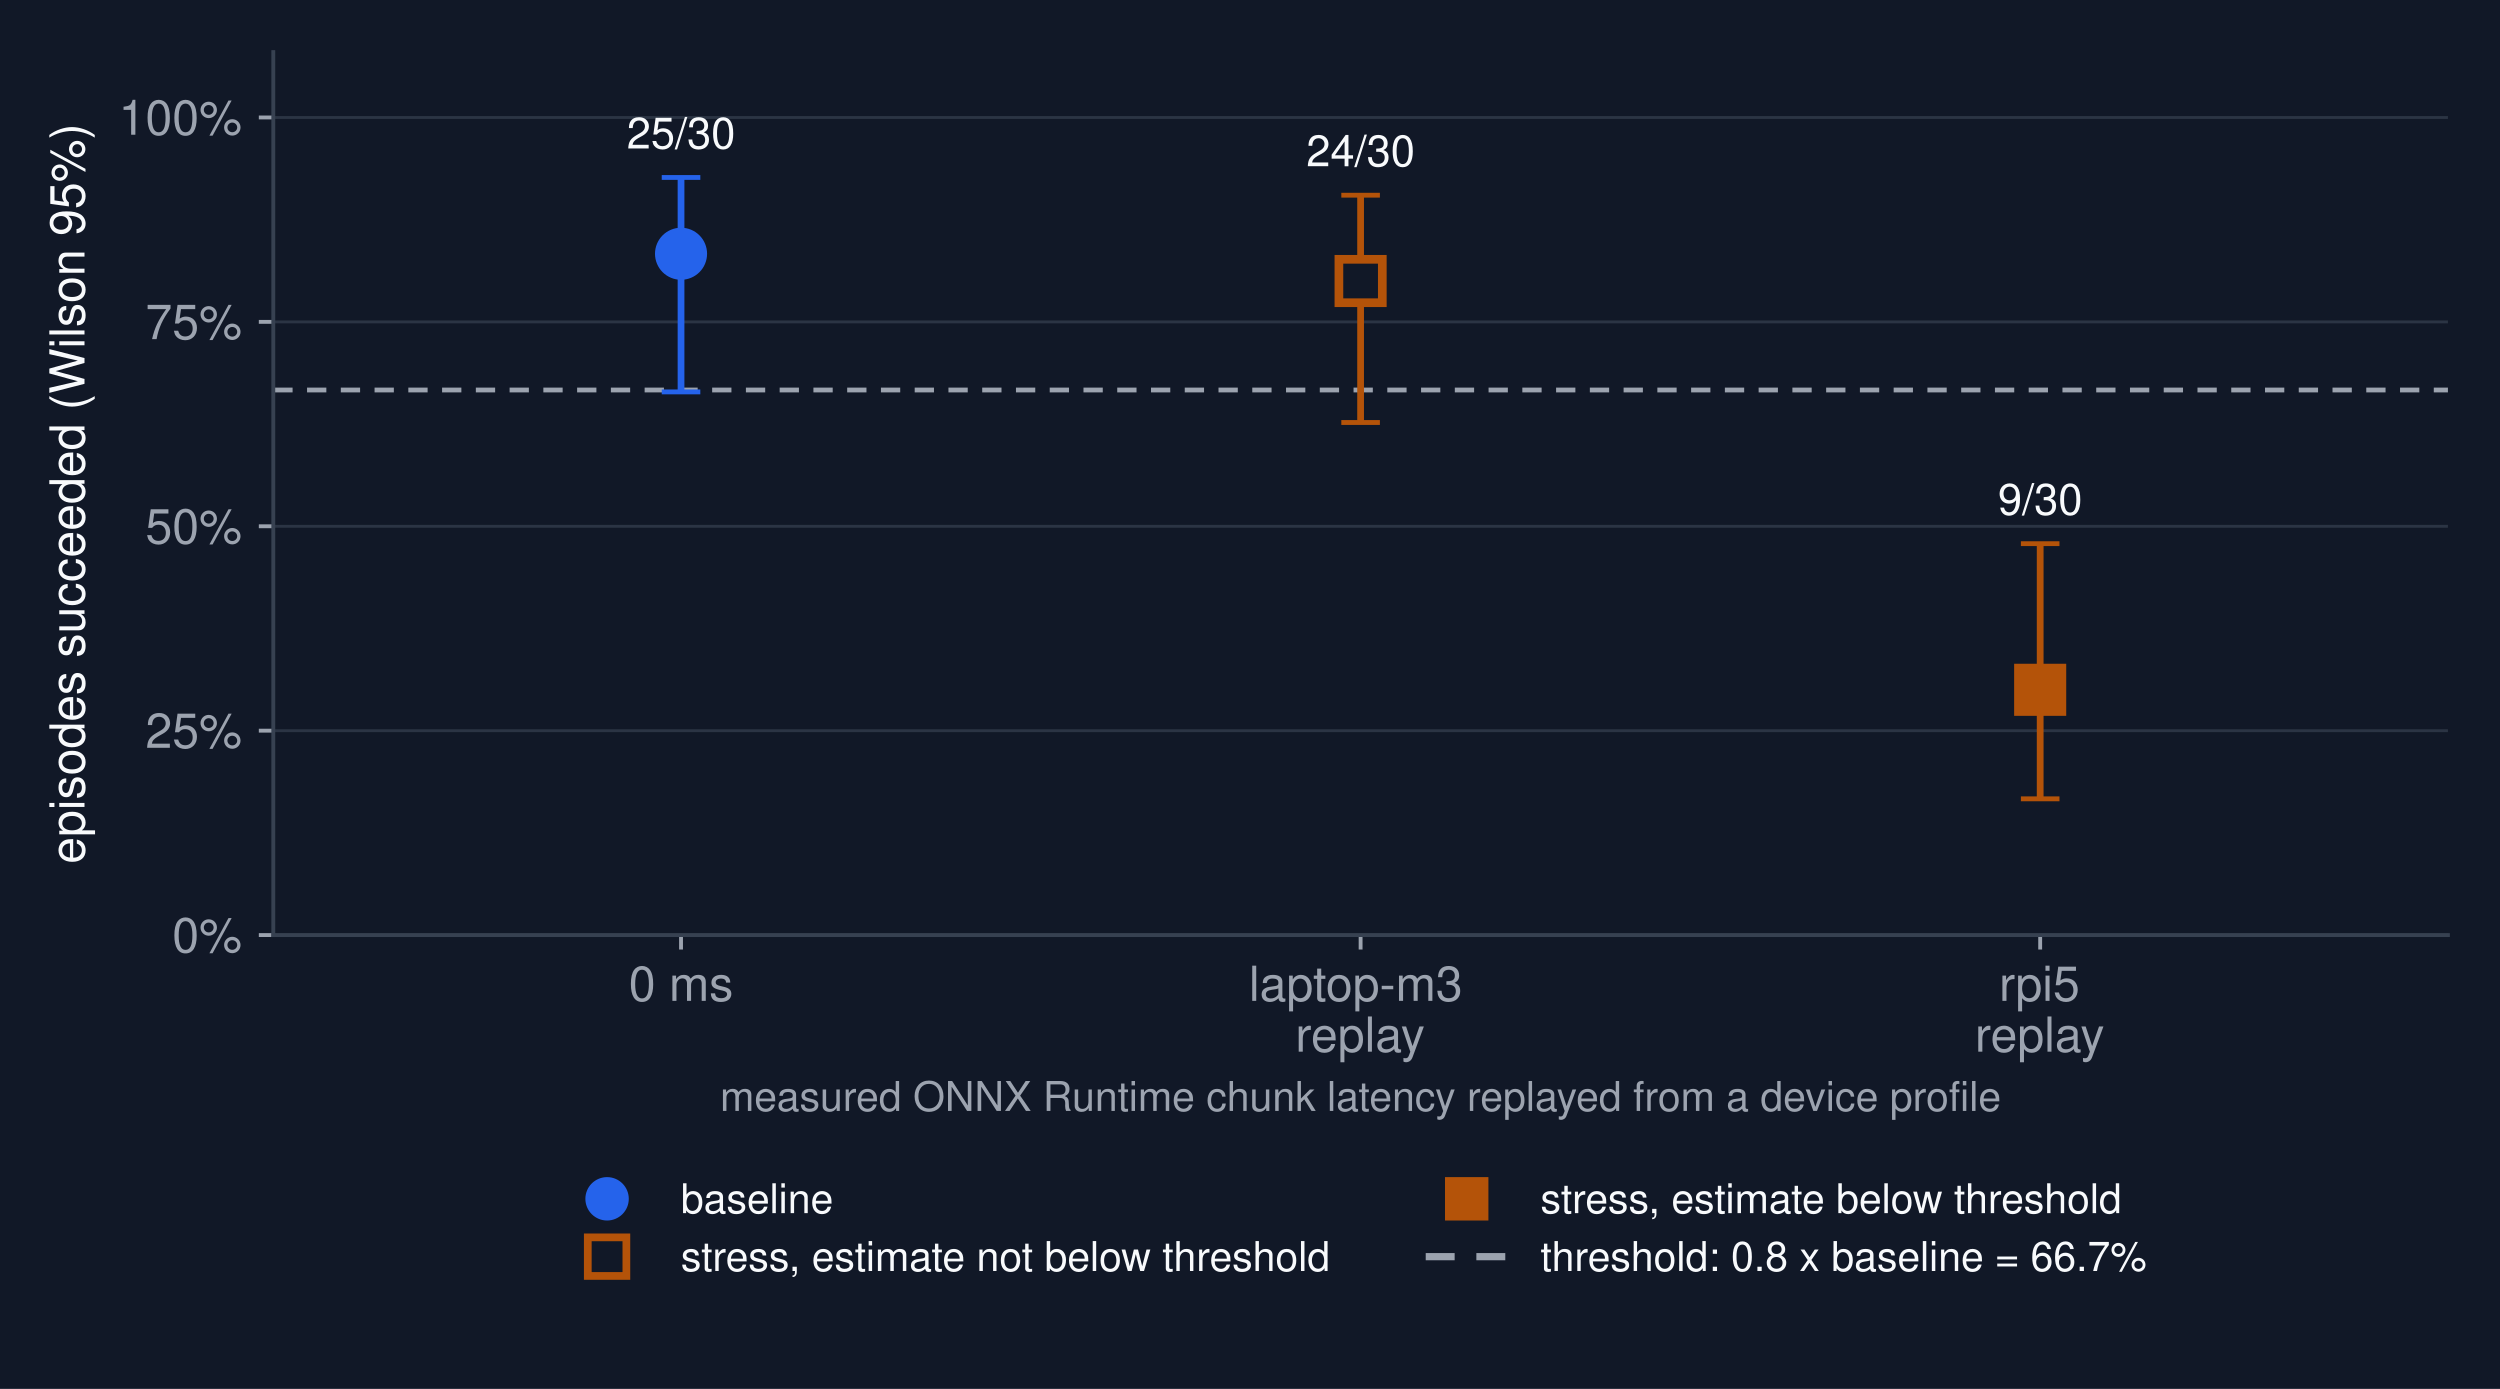
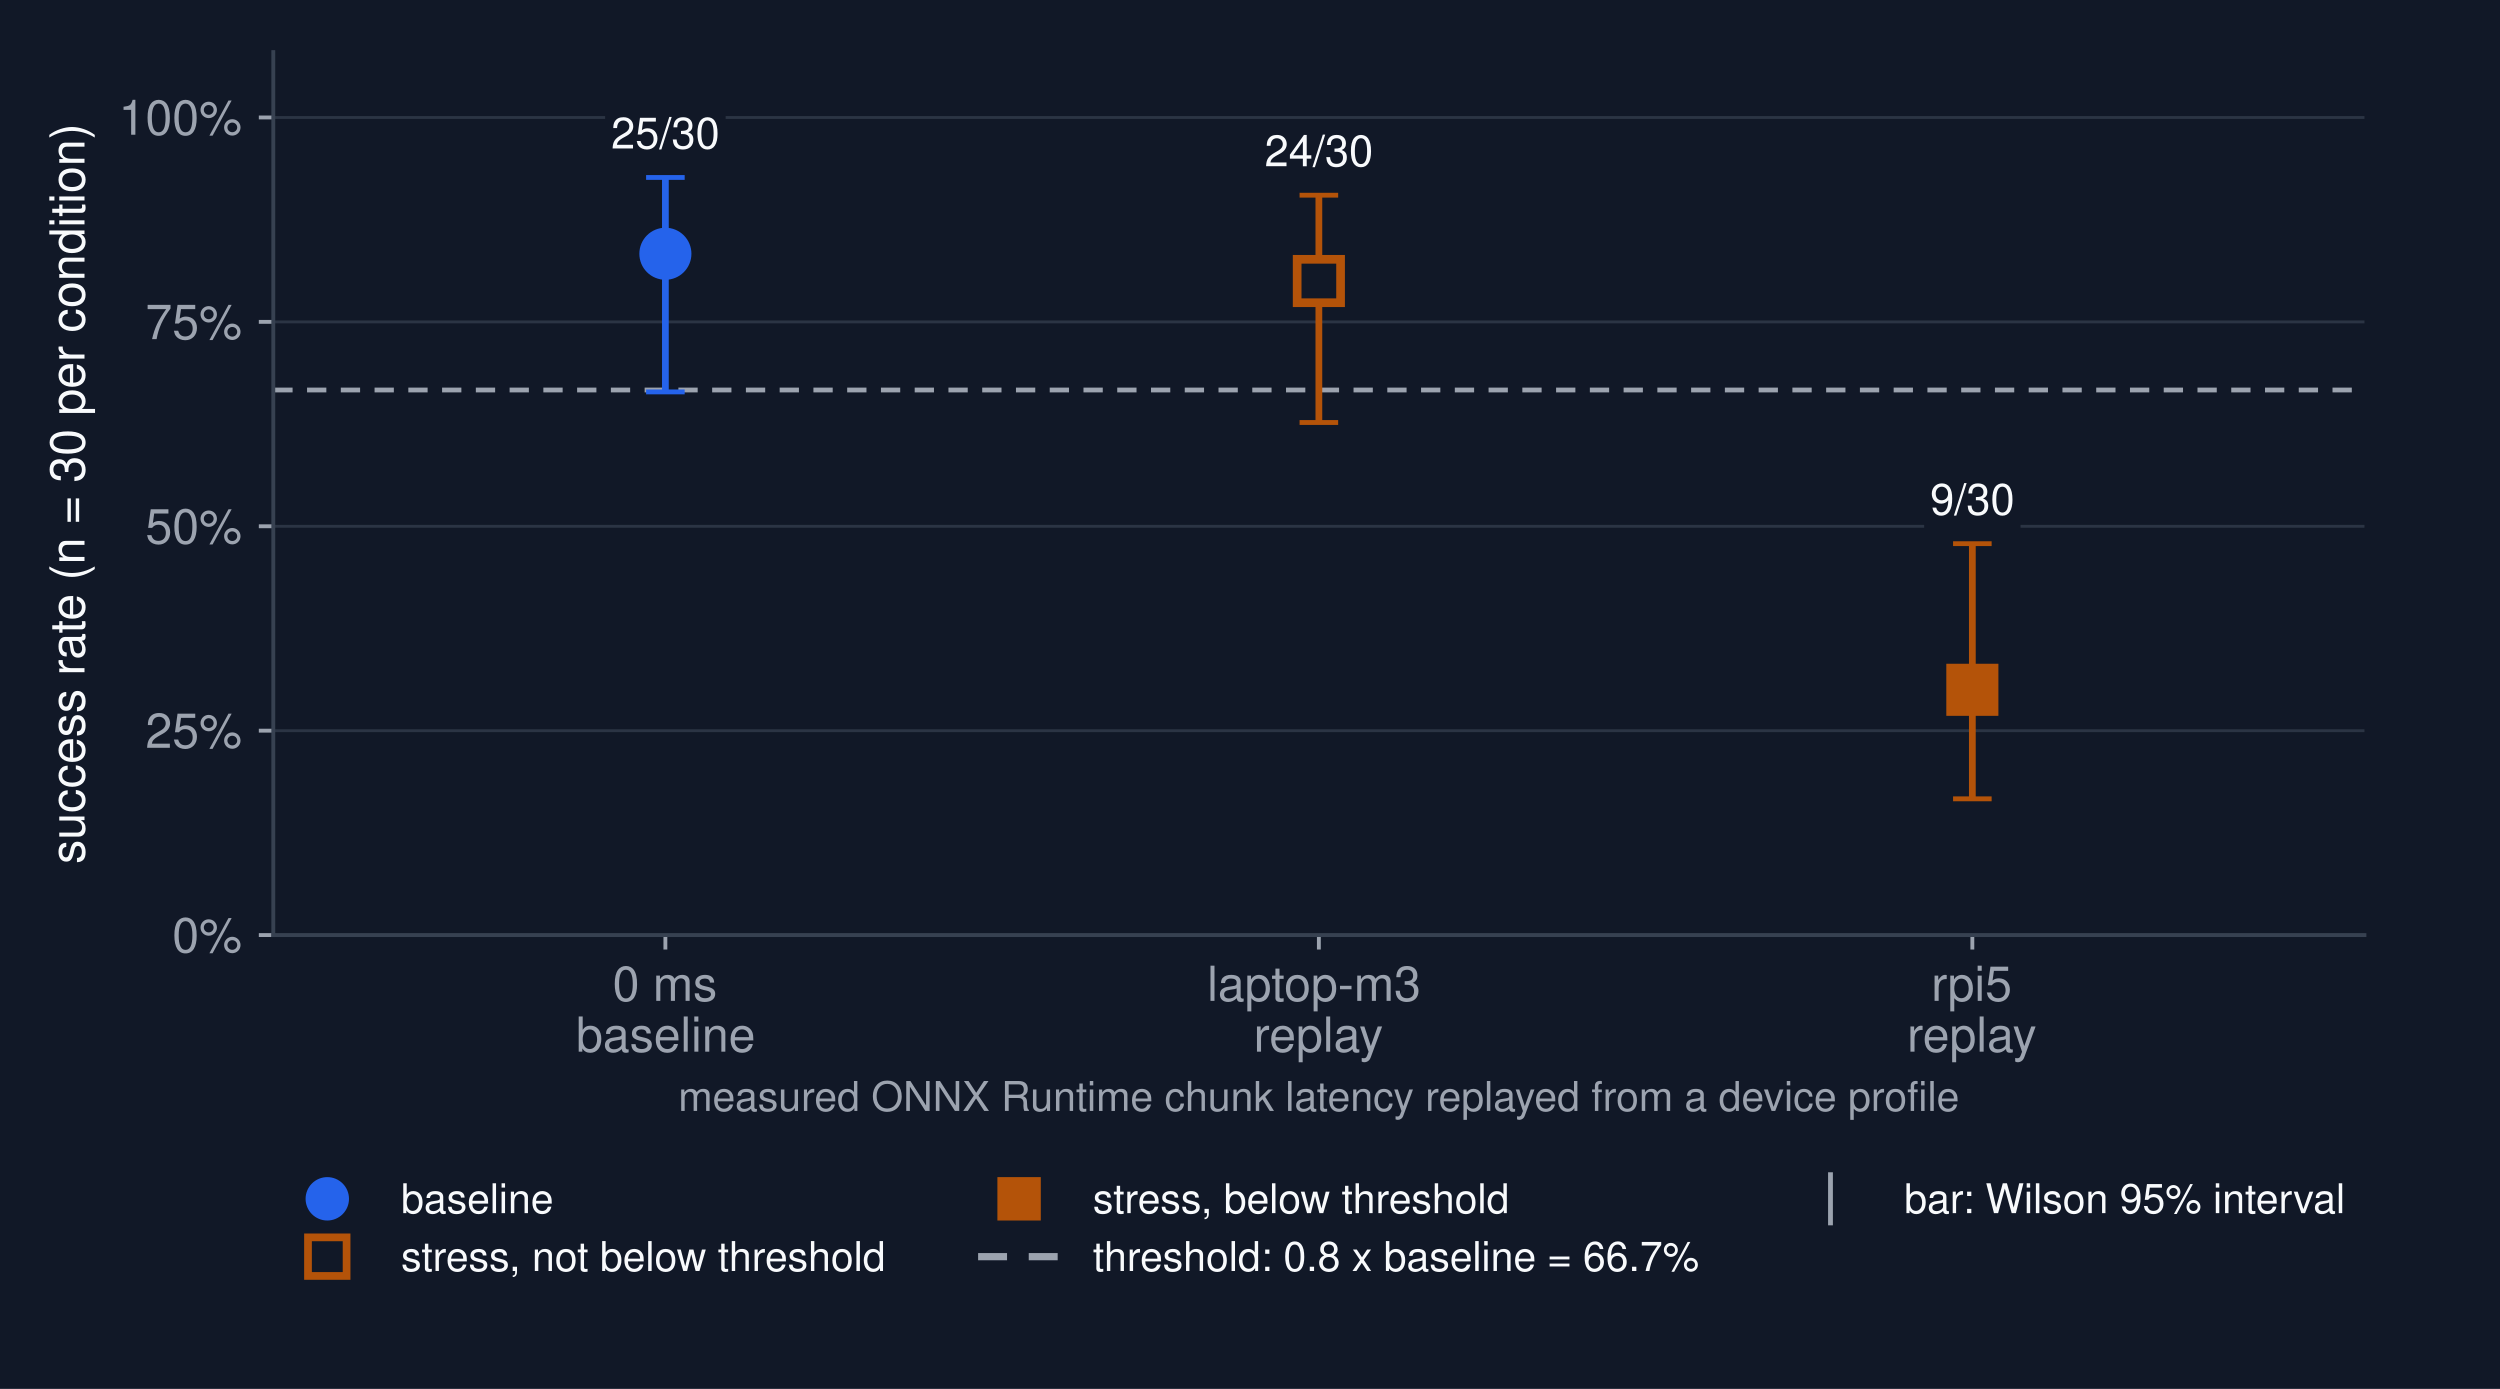
<svg xmlns="http://www.w3.org/2000/svg" xmlns:xlink="http://www.w3.org/1999/xlink" width="518.4pt" height="288pt" viewBox="0 0 518.4 288" version="1.1">
  <defs>
    <style type="text/css">*{stroke-linejoin: round; stroke-linecap: butt}</style>
  </defs>
  <g id="figure_1">
    <g id="patch_1">
      <path d="M 0 288  L 518.4 288  L 518.4 0  L 0 0  z " style="fill: #111827" />
    </g>
    <g id="axes_1">
      <g id="patch_2">
-         <path d="M 56.67 193.898  L 507.6 193.898  L 507.6 10.8  L 56.67 10.8  z " style="fill: #111827" />
+         <path d="M 56.67 193.898  L 490.29 193.898  L 490.29 10.8  L 56.67 10.8  z " style="fill: #111827" />
      </g>
      <g id="matplotlib.axis_1">
        <g id="xtick_1">
          <g id="line2d_1">
            <defs>
              <path id="mce90287faa" d="M 0 0  L 0 3  " style="stroke: #9ca3af; stroke-width: 0.8" />
            </defs>
            <g>
-               <use xlink:href="#mce90287faa" x="141.219" y="193.898" style="fill: #9ca3af; stroke: #9ca3af; stroke-width: 0.8" />
+               <use xlink:href="#mce90287faa" x="137.974" y="193.898" style="fill: #9ca3af; stroke: #9ca3af; stroke-width: 0.8" />
            </g>
          </g>
          <g id="text_1">
-             <text style="font-size: 10px; font-family: 'Helvetica Neue', 'Helvetica', 'Arial', 'DejaVu Sans', sans-serif; text-anchor: middle; fill: #9ca3af" x="141.219" y="207.538" transform="rotate(-0 141.2194 207.5382)">0 ms</text>
+             <text style="font-size: 10px; font-family: 'Helvetica Neue', 'Helvetica', 'Arial', 'DejaVu Sans', sans-serif; fill: #9ca3af" transform="translate(127.0394 207.5382)">0 ms</text>
+             <text style="font-size: 10px; font-family: 'Helvetica Neue', 'Helvetica', 'Arial', 'DejaVu Sans', sans-serif; fill: #9ca3af" transform="translate(119.4534 218.0773)">baseline</text>
          </g>
        </g>
        <g id="xtick_2">
          <g id="line2d_2">
            <g>
-               <use xlink:href="#mce90287faa" x="282.135" y="193.898" style="fill: #9ca3af; stroke: #9ca3af; stroke-width: 0.8" />
+               <use xlink:href="#mce90287faa" x="273.48" y="193.898" style="fill: #9ca3af; stroke: #9ca3af; stroke-width: 0.8" />
            </g>
          </g>
          <g id="text_2">
-             <text style="font-size: 10px; font-family: 'Helvetica Neue', 'Helvetica', 'Arial', 'DejaVu Sans', sans-serif; fill: #9ca3af" transform="translate(258.9748 207.5382)">laptop-m3</text>
-             <text style="font-size: 10px; font-family: 'Helvetica Neue', 'Helvetica', 'Arial', 'DejaVu Sans', sans-serif; fill: #9ca3af" transform="translate(268.6123 218.0773)">replay</text>
+             <text style="font-size: 10px; font-family: 'Helvetica Neue', 'Helvetica', 'Arial', 'DejaVu Sans', sans-serif; fill: #9ca3af" transform="translate(250.3198 207.5382)">laptop-m3</text>
+             <text style="font-size: 10px; font-family: 'Helvetica Neue', 'Helvetica', 'Arial', 'DejaVu Sans', sans-serif; fill: #9ca3af" transform="translate(259.9573 218.0773)">replay</text>
          </g>
        </g>
        <g id="xtick_3">
          <g id="line2d_3">
            <g>
-               <use xlink:href="#mce90287faa" x="423.051" y="193.898" style="fill: #9ca3af; stroke: #9ca3af; stroke-width: 0.8" />
+               <use xlink:href="#mce90287faa" x="408.986" y="193.898" style="fill: #9ca3af; stroke: #9ca3af; stroke-width: 0.8" />
            </g>
          </g>
          <g id="text_3">
-             <text style="font-size: 10px; font-family: 'Helvetica Neue', 'Helvetica', 'Arial', 'DejaVu Sans', sans-serif; fill: #9ca3af" transform="translate(414.5311 207.5382)">rpi5</text>
-             <text style="font-size: 10px; font-family: 'Helvetica Neue', 'Helvetica', 'Arial', 'DejaVu Sans', sans-serif; fill: #9ca3af" transform="translate(409.528 218.0773)">replay</text>
+             <text style="font-size: 10px; font-family: 'Helvetica Neue', 'Helvetica', 'Arial', 'DejaVu Sans', sans-serif; fill: #9ca3af" transform="translate(400.4667 207.5382)">rpi5</text>
+             <text style="font-size: 10px; font-family: 'Helvetica Neue', 'Helvetica', 'Arial', 'DejaVu Sans', sans-serif; fill: #9ca3af" transform="translate(395.4636 218.0773)">replay</text>
          </g>
        </g>
        <g id="text_4">
-           <text style="font-size: 8.5px; font-family: 'Helvetica Neue', 'Helvetica', 'Arial', 'DejaVu Sans', sans-serif; text-anchor: middle; fill: #9ca3af" x="282.135" y="230.361" transform="rotate(-0 282.135 230.3606)">measured ONNX Runtime chunk latency replayed from a device profile</text>
+           <text style="font-size: 8.5px; font-family: 'Helvetica Neue', 'Helvetica', 'Arial', 'DejaVu Sans', sans-serif; text-anchor: middle; fill: #9ca3af" x="273.48" y="230.361" transform="rotate(-0 273.48 230.3606)">measured ONNX Runtime chunk latency replayed from a device profile</text>
        </g>
      </g>
      <g id="matplotlib.axis_2">
        <g id="ytick_1">
          <g id="line2d_4">
-             <path d="M 56.67 193.898  L 507.6 193.898  " clip-path="url(#p712269ce7a)" style="fill: none; stroke: #374151; stroke-opacity: 0.7; stroke-width: 0.6; stroke-linecap: square" />
+             <path d="M 56.67 193.898  L 490.29 193.898  " clip-path="url(#p9b0ecbfd5b)" style="fill: none; stroke: #374151; stroke-opacity: 0.7; stroke-width: 0.6; stroke-linecap: square" />
          </g>
          <g id="line2d_5">
            <defs>
              <path id="m73782f5414" d="M 0 0  L -3 0  " style="stroke: #9ca3af; stroke-width: 0.8" />
            </defs>
            <g>
              <use xlink:href="#m73782f5414" x="56.67" y="193.898" style="fill: #9ca3af; stroke: #9ca3af; stroke-width: 0.8" />
            </g>
          </g>
          <g id="text_5">
            <text style="font-size: 10px; font-family: 'Helvetica Neue', 'Helvetica', 'Arial', 'DejaVu Sans', sans-serif; text-anchor: end; fill: #9ca3af" x="50.17" y="197.468" transform="rotate(-0 50.17 197.4679)">0%</text>
          </g>
        </g>
        <g id="ytick_2">
          <g id="line2d_6">
-             <path d="M 56.67 151.514  L 507.6 151.514  " clip-path="url(#p712269ce7a)" style="fill: none; stroke: #374151; stroke-opacity: 0.7; stroke-width: 0.6; stroke-linecap: square" />
+             <path d="M 56.67 151.514  L 490.29 151.514  " clip-path="url(#p9b0ecbfd5b)" style="fill: none; stroke: #374151; stroke-opacity: 0.7; stroke-width: 0.6; stroke-linecap: square" />
          </g>
          <g id="line2d_7">
            <g>
              <use xlink:href="#m73782f5414" x="56.67" y="151.514" style="fill: #9ca3af; stroke: #9ca3af; stroke-width: 0.8" />
            </g>
          </g>
          <g id="text_6">
            <text style="font-size: 10px; font-family: 'Helvetica Neue', 'Helvetica', 'Arial', 'DejaVu Sans', sans-serif; text-anchor: end; fill: #9ca3af" x="50.17" y="155.084" transform="rotate(-0 50.17 155.0842)">25%</text>
          </g>
        </g>
        <g id="ytick_3">
          <g id="line2d_8">
-             <path d="M 56.67 109.13  L 507.6 109.13  " clip-path="url(#p712269ce7a)" style="fill: none; stroke: #374151; stroke-opacity: 0.7; stroke-width: 0.6; stroke-linecap: square" />
+             <path d="M 56.67 109.13  L 490.29 109.13  " clip-path="url(#p9b0ecbfd5b)" style="fill: none; stroke: #374151; stroke-opacity: 0.7; stroke-width: 0.6; stroke-linecap: square" />
          </g>
          <g id="line2d_9">
            <g>
              <use xlink:href="#m73782f5414" x="56.67" y="109.13" style="fill: #9ca3af; stroke: #9ca3af; stroke-width: 0.8" />
            </g>
          </g>
          <g id="text_7">
            <text style="font-size: 10px; font-family: 'Helvetica Neue', 'Helvetica', 'Arial', 'DejaVu Sans', sans-serif; text-anchor: end; fill: #9ca3af" x="50.17" y="112.701" transform="rotate(-0 50.17 112.7005)">50%</text>
          </g>
        </g>
        <g id="ytick_4">
          <g id="line2d_10">
-             <path d="M 56.67 66.746  L 507.6 66.746  " clip-path="url(#p712269ce7a)" style="fill: none; stroke: #374151; stroke-opacity: 0.7; stroke-width: 0.6; stroke-linecap: square" />
+             <path d="M 56.67 66.746  L 490.29 66.746  " clip-path="url(#p9b0ecbfd5b)" style="fill: none; stroke: #374151; stroke-opacity: 0.7; stroke-width: 0.6; stroke-linecap: square" />
          </g>
          <g id="line2d_11">
            <g>
              <use xlink:href="#m73782f5414" x="56.67" y="66.746" style="fill: #9ca3af; stroke: #9ca3af; stroke-width: 0.8" />
            </g>
          </g>
          <g id="text_8">
            <text style="font-size: 10px; font-family: 'Helvetica Neue', 'Helvetica', 'Arial', 'DejaVu Sans', sans-serif; text-anchor: end; fill: #9ca3af" x="50.17" y="70.317" transform="rotate(-0 50.17 70.3168)">75%</text>
          </g>
        </g>
        <g id="ytick_5">
          <g id="line2d_12">
-             <path d="M 56.67 24.363  L 507.6 24.363  " clip-path="url(#p712269ce7a)" style="fill: none; stroke: #374151; stroke-opacity: 0.7; stroke-width: 0.6; stroke-linecap: square" />
+             <path d="M 56.67 24.363  L 490.29 24.363  " clip-path="url(#p9b0ecbfd5b)" style="fill: none; stroke: #374151; stroke-opacity: 0.7; stroke-width: 0.6; stroke-linecap: square" />
          </g>
          <g id="line2d_13">
            <g>
              <use xlink:href="#m73782f5414" x="56.67" y="24.363" style="fill: #9ca3af; stroke: #9ca3af; stroke-width: 0.8" />
            </g>
          </g>
          <g id="text_9">
            <text style="font-size: 10px; font-family: 'Helvetica Neue', 'Helvetica', 'Arial', 'DejaVu Sans', sans-serif; text-anchor: end; fill: #9ca3af" x="50.17" y="27.933" transform="rotate(-0 50.17 27.9331)">100%</text>
          </g>
        </g>
        <g id="text_10">
-           <text style="font-size: 10px; font-family: 'Helvetica Neue', 'Helvetica', 'Arial', 'DejaVu Sans', sans-serif; text-anchor: middle; fill: #f8fafc" x="17.522" y="102.349" transform="rotate(-90 17.52156 102.3488)">episodes succeeded (Wilson 95%)</text>
+           <text style="font-size: 10px; font-family: 'Helvetica Neue', 'Helvetica', 'Arial', 'DejaVu Sans', sans-serif; text-anchor: middle; fill: #f8fafc" x="17.522" y="102.349" transform="rotate(-90 17.52156 102.3488)">success rate (n = 30 per condition)</text>
        </g>
      </g>
      <g id="line2d_14">
-         <path d="M 56.67 80.874  L 507.6 80.874  " clip-path="url(#p712269ce7a)" style="fill: none; stroke-dasharray: 4,3; stroke-dashoffset: 0; stroke: #9ca3af" />
+         <path d="M 56.67 80.874  L 490.29 80.874  " clip-path="url(#p9b0ecbfd5b)" style="fill: none; stroke-dasharray: 4,3; stroke-dashoffset: 0; stroke: #9ca3af" />
      </g>
      <g id="LineCollection_1">
-         <path d="M 141.219 81.266  L 141.219 36.801  " clip-path="url(#p712269ce7a)" style="fill: none; stroke: #2563eb; stroke-width: 1.4" />
+         <path d="M 137.974 81.266  L 137.974 36.801  " clip-path="url(#p9b0ecbfd5b)" style="fill: none; stroke: #2563eb; stroke-width: 1.4" />
      </g>
      <g id="line2d_15">
        <defs>
          <path id="m6fc3dcf2f7" d="M 4 0  L -4 -0  " style="stroke: #2563eb" />
        </defs>
-         <g clip-path="url(#p712269ce7a)">
-           <use xlink:href="#m6fc3dcf2f7" x="141.219" y="81.266" style="fill: #1f77b4; stroke: #2563eb" />
+         <g clip-path="url(#p9b0ecbfd5b)">
+           <use xlink:href="#m6fc3dcf2f7" x="137.974" y="81.266" style="fill: #1f77b4; stroke: #2563eb" />
        </g>
      </g>
      <g id="line2d_16">
-         <g clip-path="url(#p712269ce7a)">
-           <use xlink:href="#m6fc3dcf2f7" x="141.219" y="36.801" style="fill: #1f77b4; stroke: #2563eb" />
+         <g clip-path="url(#p9b0ecbfd5b)">
+           <use xlink:href="#m6fc3dcf2f7" x="137.974" y="36.801" style="fill: #1f77b4; stroke: #2563eb" />
        </g>
      </g>
      <g id="line2d_17">
        <defs>
          <path id="m44b142923c" d="M 0 4.5  C 1.193 4.5 2.338 4.026 3.182 3.182  C 4.026 2.338 4.5 1.193 4.5 0  C 4.5 -1.193 4.026 -2.338 3.182 -3.182  C 2.338 -4.026 1.193 -4.5 0 -4.5  C -1.193 -4.5 -2.338 -4.026 -3.182 -3.182  C -4.026 -2.338 -4.5 -1.193 -4.5 0  C -4.5 1.193 -4.026 2.338 -3.182 3.182  C -2.338 4.026 -1.193 4.5 0 4.5  z " style="stroke: #2563eb; stroke-width: 1.8" />
        </defs>
-         <g clip-path="url(#p712269ce7a)">
-           <use xlink:href="#m44b142923c" x="141.219" y="52.619" style="fill: #2563eb; stroke: #2563eb; stroke-width: 1.8" />
+         <g clip-path="url(#p9b0ecbfd5b)">
+           <use xlink:href="#m44b142923c" x="137.974" y="52.619" style="fill: #2563eb; stroke: #2563eb; stroke-width: 1.8" />
        </g>
      </g>
      <g id="LineCollection_2">
-         <path d="M 282.135 87.609  L 282.135 40.477  " clip-path="url(#p712269ce7a)" style="fill: none; stroke: #b45309; stroke-width: 1.4" />
+         <path d="M 273.48 87.609  L 273.48 40.477  " clip-path="url(#p9b0ecbfd5b)" style="fill: none; stroke: #b45309; stroke-width: 1.4" />
      </g>
      <g id="line2d_18">
        <defs>
          <path id="m9e03931a04" d="M 4 0  L -4 -0  " style="stroke: #b45309" />
        </defs>
-         <g clip-path="url(#p712269ce7a)">
-           <use xlink:href="#m9e03931a04" x="282.135" y="87.609" style="fill: #1f77b4; stroke: #b45309" />
+         <g clip-path="url(#p9b0ecbfd5b)">
+           <use xlink:href="#m9e03931a04" x="273.48" y="87.609" style="fill: #1f77b4; stroke: #b45309" />
        </g>
      </g>
      <g id="line2d_19">
-         <g clip-path="url(#p712269ce7a)">
-           <use xlink:href="#m9e03931a04" x="282.135" y="40.477" style="fill: #1f77b4; stroke: #b45309" />
+         <g clip-path="url(#p9b0ecbfd5b)">
+           <use xlink:href="#m9e03931a04" x="273.48" y="40.477" style="fill: #1f77b4; stroke: #b45309" />
        </g>
      </g>
      <g id="line2d_20">
        <defs>
          <path id="ma42c87529c" d="M -4.5 4.5  L 4.5 4.5  L 4.5 -4.5  L -4.5 -4.5  z " style="stroke: #b45309; stroke-width: 1.8; stroke-linejoin: miter" />
        </defs>
-         <g clip-path="url(#p712269ce7a)">
-           <use xlink:href="#ma42c87529c" x="282.135" y="58.27" style="fill: #111827; stroke: #b45309; stroke-width: 1.8; stroke-linejoin: miter" />
+         <g clip-path="url(#p9b0ecbfd5b)">
+           <use xlink:href="#ma42c87529c" x="273.48" y="58.27" style="fill: #111827; stroke: #b45309; stroke-width: 1.8; stroke-linejoin: miter" />
        </g>
      </g>
      <g id="LineCollection_3">
-         <path d="M 423.051 165.645  L 423.051 112.731  " clip-path="url(#p712269ce7a)" style="fill: none; stroke: #b45309; stroke-width: 1.4" />
+         <path d="M 408.986 165.645  L 408.986 112.731  " clip-path="url(#p9b0ecbfd5b)" style="fill: none; stroke: #b45309; stroke-width: 1.4" />
      </g>
      <g id="line2d_21">
-         <g clip-path="url(#p712269ce7a)">
-           <use xlink:href="#m9e03931a04" x="423.051" y="165.645" style="fill: #1f77b4; stroke: #b45309" />
+         <g clip-path="url(#p9b0ecbfd5b)">
+           <use xlink:href="#m9e03931a04" x="408.986" y="165.645" style="fill: #1f77b4; stroke: #b45309" />
        </g>
      </g>
      <g id="line2d_22">
-         <g clip-path="url(#p712269ce7a)">
-           <use xlink:href="#m9e03931a04" x="423.051" y="112.731" style="fill: #1f77b4; stroke: #b45309" />
+         <g clip-path="url(#p9b0ecbfd5b)">
+           <use xlink:href="#m9e03931a04" x="408.986" y="112.731" style="fill: #1f77b4; stroke: #b45309" />
        </g>
      </g>
      <g id="line2d_23">
        <defs>
          <path id="m9f45a87092" d="M -4.5 4.5  L 4.5 4.5  L 4.5 -4.5  L -4.5 -4.5  z " style="stroke: #b45309; stroke-width: 1.8; stroke-linejoin: miter" />
        </defs>
-         <g clip-path="url(#p712269ce7a)">
-           <use xlink:href="#m9f45a87092" x="423.051" y="143.037" style="fill: #b45309; stroke: #b45309; stroke-width: 1.8; stroke-linejoin: miter" />
+         <g clip-path="url(#p9b0ecbfd5b)">
+           <use xlink:href="#m9f45a87092" x="408.986" y="143.037" style="fill: #b45309; stroke: #b45309; stroke-width: 1.8; stroke-linejoin: miter" />
        </g>
      </g>
      <g id="patch_3">
        <path d="M 56.67 193.898  L 56.67 10.8  " style="fill: none; stroke: #374151; stroke-width: 0.8; stroke-linejoin: miter; stroke-linecap: square" />
      </g>
      <g id="patch_4">
-         <path d="M 56.67 193.898  L 507.6 193.898  " style="fill: none; stroke: #374151; stroke-width: 0.8; stroke-linejoin: miter; stroke-linecap: square" />
+         <path d="M 56.67 193.898  L 490.29 193.898  " style="fill: none; stroke: #374151; stroke-width: 0.8; stroke-linejoin: miter; stroke-linecap: square" />
      </g>
      <g id="text_11">
-         <text style="font-size: 9px; font-family: 'Helvetica Neue', 'Helvetica', 'Arial', 'DejaVu Sans', sans-serif; text-anchor: middle; fill: #f8fafc" x="141.219" y="30.801" transform="rotate(-0 141.2194 30.80078)">25/30</text>
+         <g id="patch_5">
+           <path d="M 125.479 33.564  L 150.469 33.564  L 150.469 23.384  L 125.479 23.384  z " style="fill: #111827" />
+         </g>
+         <text style="font-size: 9px; font-family: 'Helvetica Neue', 'Helvetica', 'Arial', 'DejaVu Sans', sans-serif; text-anchor: middle; fill: #f8fafc" x="137.974" y="30.801" transform="rotate(-0 137.9737 30.80078)">25/30</text>
      </g>
      <g id="text_12">
-         <text style="font-size: 9px; font-family: 'Helvetica Neue', 'Helvetica', 'Arial', 'DejaVu Sans', sans-serif; text-anchor: middle; fill: #f8fafc" x="282.135" y="34.477" transform="rotate(-0 282.135 34.47725)">24/30</text>
+         <g id="patch_6">
+           <path d="M 260.985 37.241  L 285.975 37.241  L 285.975 27.061  L 260.985 27.061  z " style="fill: #111827" />
+         </g>
+         <text style="font-size: 9px; font-family: 'Helvetica Neue', 'Helvetica', 'Arial', 'DejaVu Sans', sans-serif; text-anchor: middle; fill: #f8fafc" x="273.48" y="34.477" transform="rotate(-0 273.48 34.47725)">24/30</text>
      </g>
      <g id="text_13">
-         <text style="font-size: 9px; font-family: 'Helvetica Neue', 'Helvetica', 'Arial', 'DejaVu Sans', sans-serif; text-anchor: middle; fill: #f8fafc" x="423.051" y="106.731" transform="rotate(-0 423.0506 106.7315)">9/30</text>
+         <g id="patch_7">
+           <path d="M 398.993 109.495  L 418.98 109.495  L 418.98 99.315  L 398.993 99.315  z " style="fill: #111827" />
+         </g>
+         <text style="font-size: 9px; font-family: 'Helvetica Neue', 'Helvetica', 'Arial', 'DejaVu Sans', sans-serif; text-anchor: middle; fill: #f8fafc" x="408.986" y="106.731" transform="rotate(-0 408.9862 106.7315)">9/30</text>
      </g>
      <g id="legend_1">
        <g id="line2d_24">
          <defs>
            <path id="m25a2189eb6" d="M 0 4  C 1.061 4 2.078 3.579 2.828 2.828  C 3.579 2.078 4 1.061 4 0  C 4 -1.061 3.579 -2.078 2.828 -2.828  C 2.078 -3.579 1.061 -4 0 -4  C -1.061 -4 -2.078 -3.579 -2.828 -2.828  C -3.579 -2.078 -4 -1.061 -4 0  C -4 1.061 -3.579 2.078 -2.828 2.828  C -2.078 3.579 -1.061 4 0 4  z " style="stroke: #2563eb" />
          </defs>
          <g>
-             <use xlink:href="#m25a2189eb6" x="125.884" y="248.586" style="fill: #2563eb; stroke: #2563eb" />
+             <use xlink:href="#m25a2189eb6" x="67.867" y="248.586" style="fill: #2563eb; stroke: #2563eb" />
          </g>
        </g>
        <g id="text_14">
-           <text style="font-size: 8.5px; font-family: 'Helvetica Neue', 'Helvetica', 'Arial', 'DejaVu Sans', sans-serif; text-anchor: start; fill: #f8fafc" x="141.184" y="251.561" transform="rotate(-0 141.1844 251.5606)">baseline</text>
+           <text style="font-size: 8.5px; font-family: 'Helvetica Neue', 'Helvetica', 'Arial', 'DejaVu Sans', sans-serif; text-anchor: start; fill: #f8fafc" x="83.167" y="251.561" transform="rotate(-0 83.16699 251.5606)">baseline</text>
        </g>
        <g id="line2d_25">
          <defs>
            <path id="mf5ad36865e" d="M -4 4  L 4 4  L 4 -4  L -4 -4  z " style="stroke: #b45309; stroke-width: 1.6; stroke-linejoin: miter" />
          </defs>
          <g>
-             <use xlink:href="#mf5ad36865e" x="125.884" y="260.58" style="fill: #111827; stroke: #b45309; stroke-width: 1.6; stroke-linejoin: miter" />
+             <use xlink:href="#mf5ad36865e" x="67.867" y="260.58" style="fill: #111827; stroke: #b45309; stroke-width: 1.6; stroke-linejoin: miter" />
          </g>
        </g>
        <g id="text_15">
-           <text style="font-size: 8.5px; font-family: 'Helvetica Neue', 'Helvetica', 'Arial', 'DejaVu Sans', sans-serif; text-anchor: start; fill: #f8fafc" x="141.184" y="263.555" transform="rotate(-0 141.1844 263.5549)">stress, estimate not below threshold</text>
+           <text style="font-size: 8.5px; font-family: 'Helvetica Neue', 'Helvetica', 'Arial', 'DejaVu Sans', sans-serif; text-anchor: start; fill: #f8fafc" x="83.167" y="263.555" transform="rotate(-0 83.16699 263.5549)">stress, not below threshold</text>
        </g>
        <g id="line2d_26">
          <defs>
            <path id="me3cb766ae5" d="M -4 4  L 4 4  L 4 -4  L -4 -4  z " style="stroke: #b45309; stroke-linejoin: miter" />
          </defs>
          <g>
-             <use xlink:href="#me3cb766ae5" x="304.137" y="248.586" style="fill: #b45309; stroke: #b45309; stroke-linejoin: miter" />
+             <use xlink:href="#me3cb766ae5" x="211.32" y="248.586" style="fill: #b45309; stroke: #b45309; stroke-linejoin: miter" />
          </g>
        </g>
        <g id="text_16">
-           <text style="font-size: 8.5px; font-family: 'Helvetica Neue', 'Helvetica', 'Arial', 'DejaVu Sans', sans-serif; text-anchor: start; fill: #f8fafc" x="319.437" y="251.561" transform="rotate(-0 319.4374 251.5606)">stress, estimate below threshold</text>
+           <text style="font-size: 8.5px; font-family: 'Helvetica Neue', 'Helvetica', 'Arial', 'DejaVu Sans', sans-serif; text-anchor: start; fill: #f8fafc" x="226.62" y="251.561" transform="rotate(-0 226.6204 251.5606)">stress, below threshold</text>
        </g>
        <g id="line2d_27">
-           <path d="M 295.637 260.58  L 304.137 260.58  L 312.637 260.58  " style="fill: none; stroke-dasharray: 6,4.5; stroke-dashoffset: 0; stroke: #9ca3af; stroke-width: 1.5" />
+           <path d="M 202.82 260.58  L 211.32 260.58  L 219.82 260.58  " style="fill: none; stroke-dasharray: 6,4.5; stroke-dashoffset: 0; stroke: #9ca3af; stroke-width: 1.5" />
        </g>
        <g id="text_17">
-           <text style="font-size: 8.5px; font-family: 'Helvetica Neue', 'Helvetica', 'Arial', 'DejaVu Sans', sans-serif; text-anchor: start; fill: #f8fafc" x="319.437" y="263.555" transform="rotate(-0 319.4374 263.5549)">threshold: 0.8 x baseline = 66.7%</text>
+           <text style="font-size: 8.5px; font-family: 'Helvetica Neue', 'Helvetica', 'Arial', 'DejaVu Sans', sans-serif; text-anchor: start; fill: #f8fafc" x="226.62" y="263.555" transform="rotate(-0 226.6204 263.5549)">threshold: 0.8 x baseline = 66.7%</text>
+         </g>
+         <g id="line2d_28">
+           <defs>
+             <path id="maec5091b81" d="M 0 5.5  L 0 -5.5  " style="stroke: #9ca3af" />
+           </defs>
+           <g>
+             <use xlink:href="#maec5091b81" x="379.569" y="248.586" style="fill: #9ca3af; stroke: #9ca3af" />
+           </g>
+         </g>
+         <g id="text_18">
+           <text style="font-size: 8.5px; font-family: 'Helvetica Neue', 'Helvetica', 'Arial', 'DejaVu Sans', sans-serif; text-anchor: start; fill: #f8fafc" x="394.869" y="251.561" transform="rotate(-0 394.8686 251.5606)">bar: Wilson 95% interval</text>
        </g>
      </g>
    </g>
  </g>
  <defs>
-     <clipPath id="p712269ce7a">
-       <rect x="56.67" y="10.8" width="450.93" height="183.098" />
+     <clipPath id="p9b0ecbfd5b">
+       <rect x="56.67" y="10.8" width="433.62" height="183.098" />
    </clipPath>
  </defs>
</svg>
